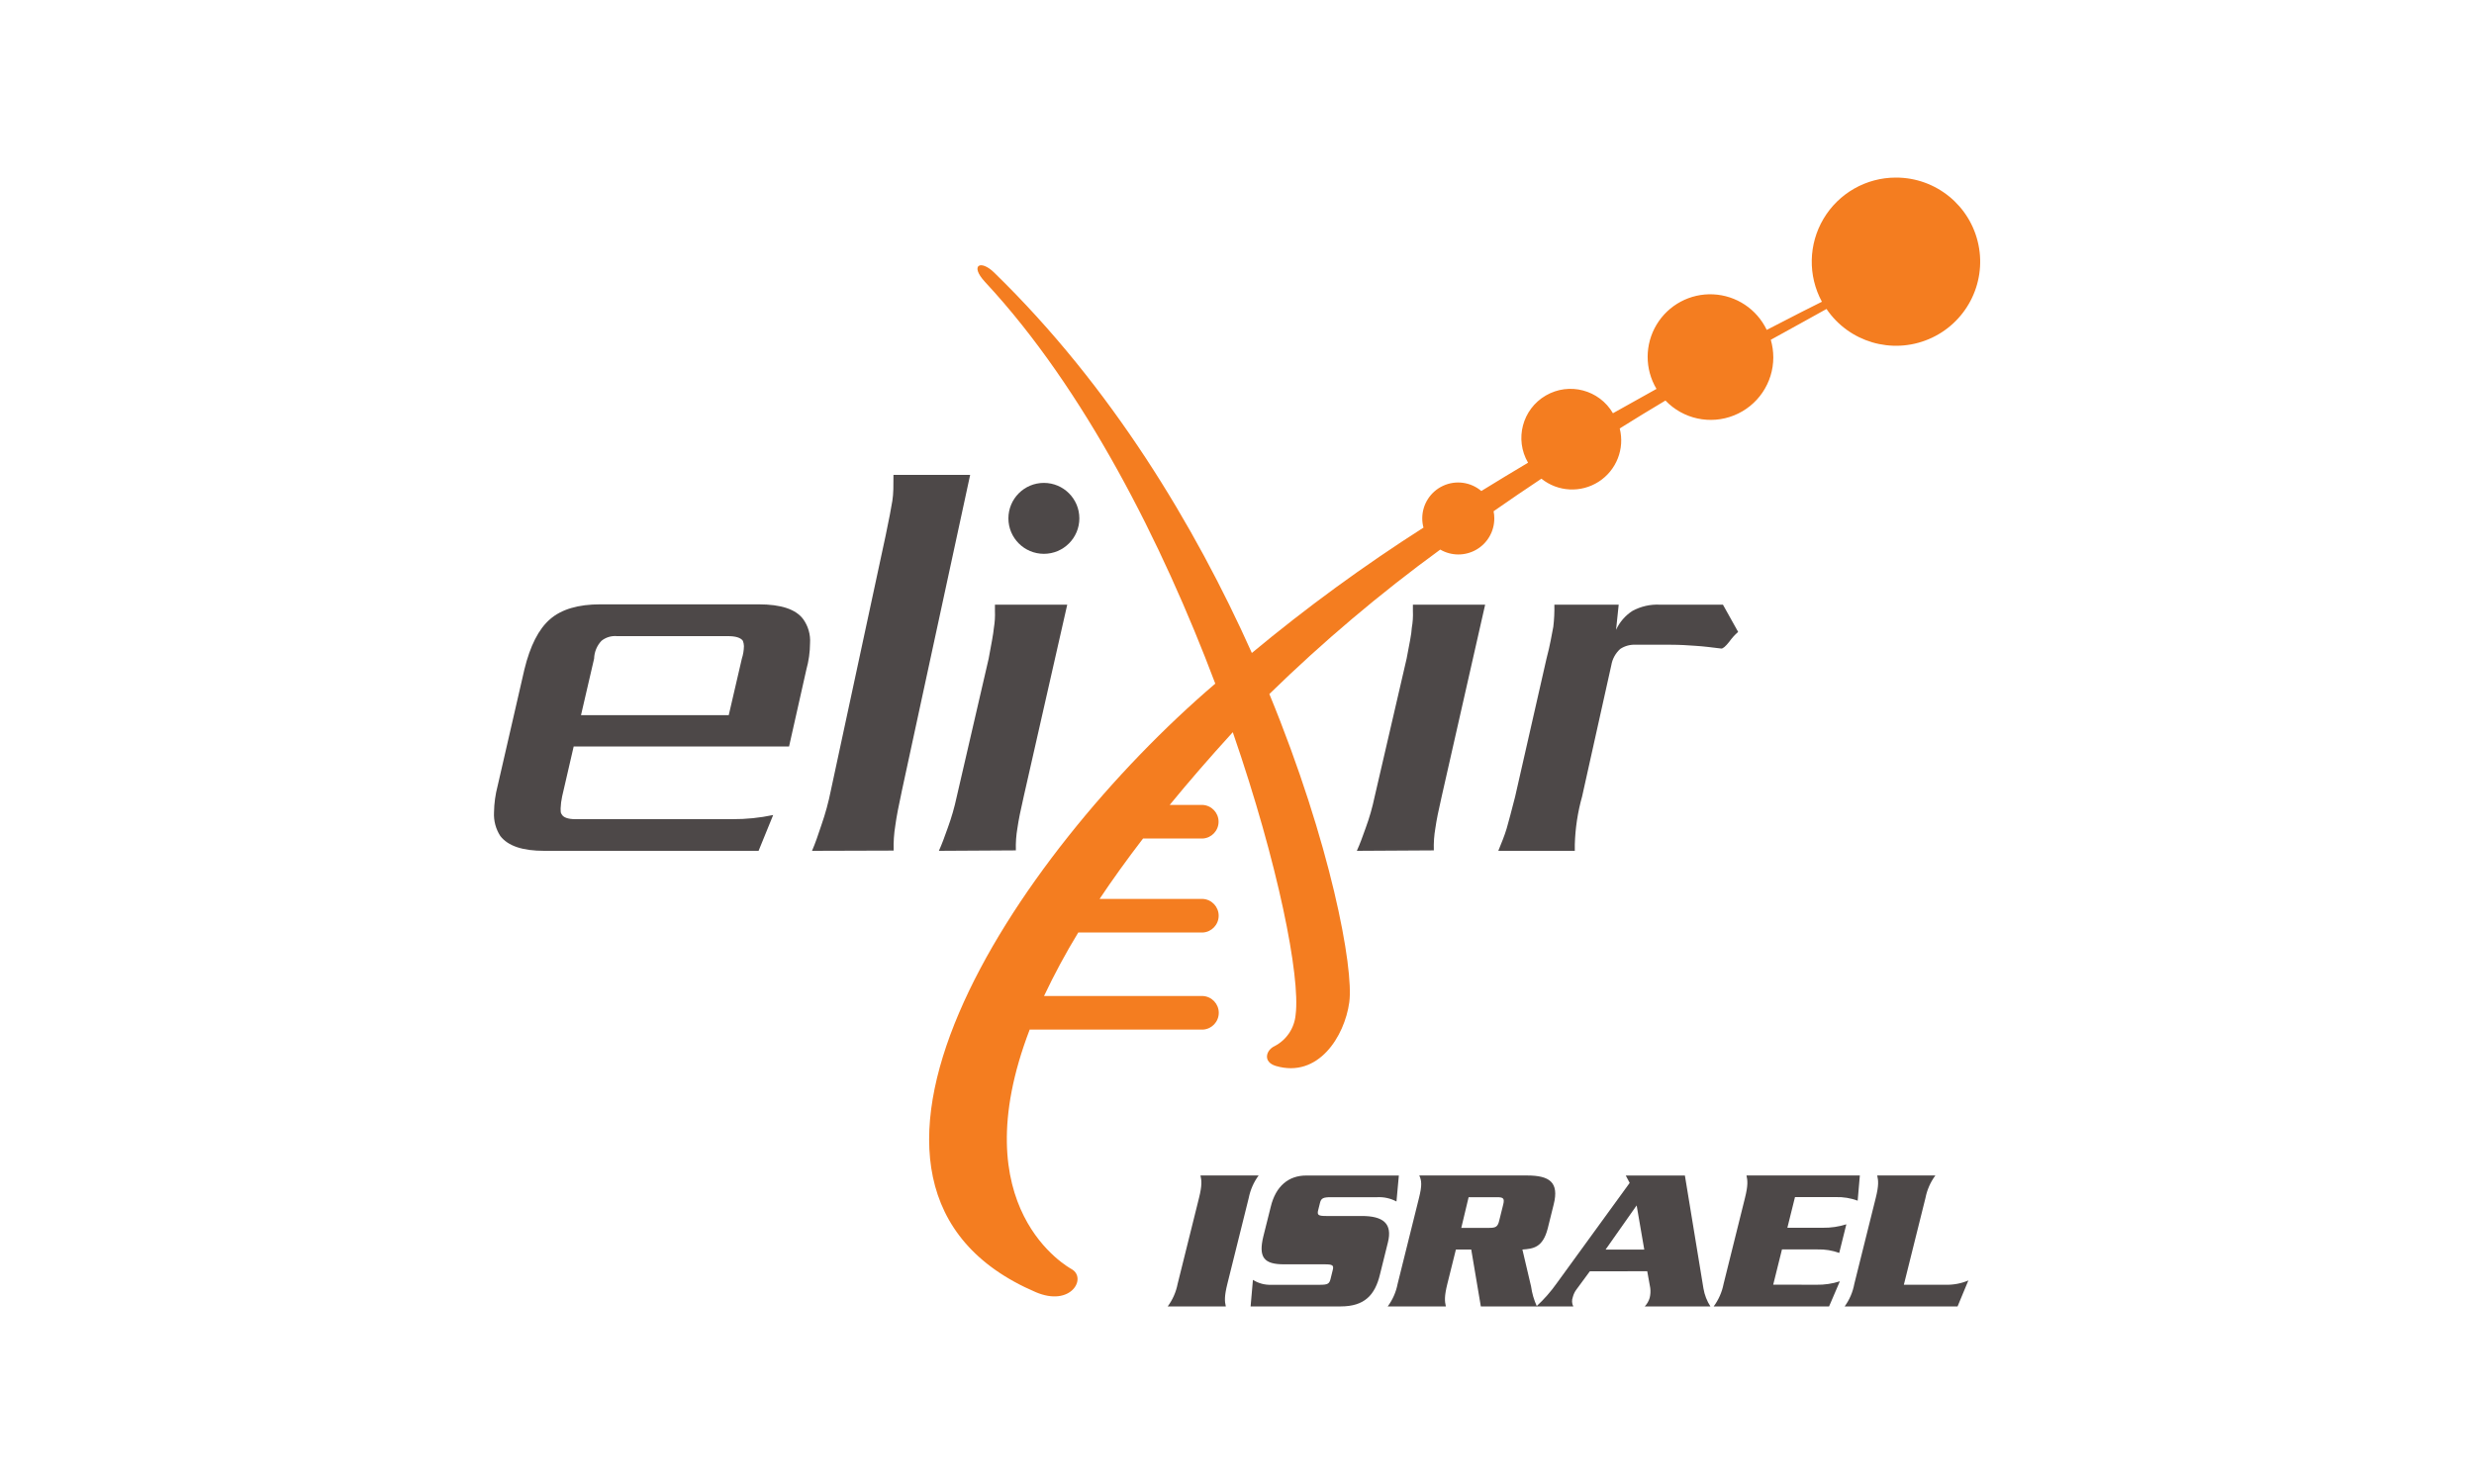
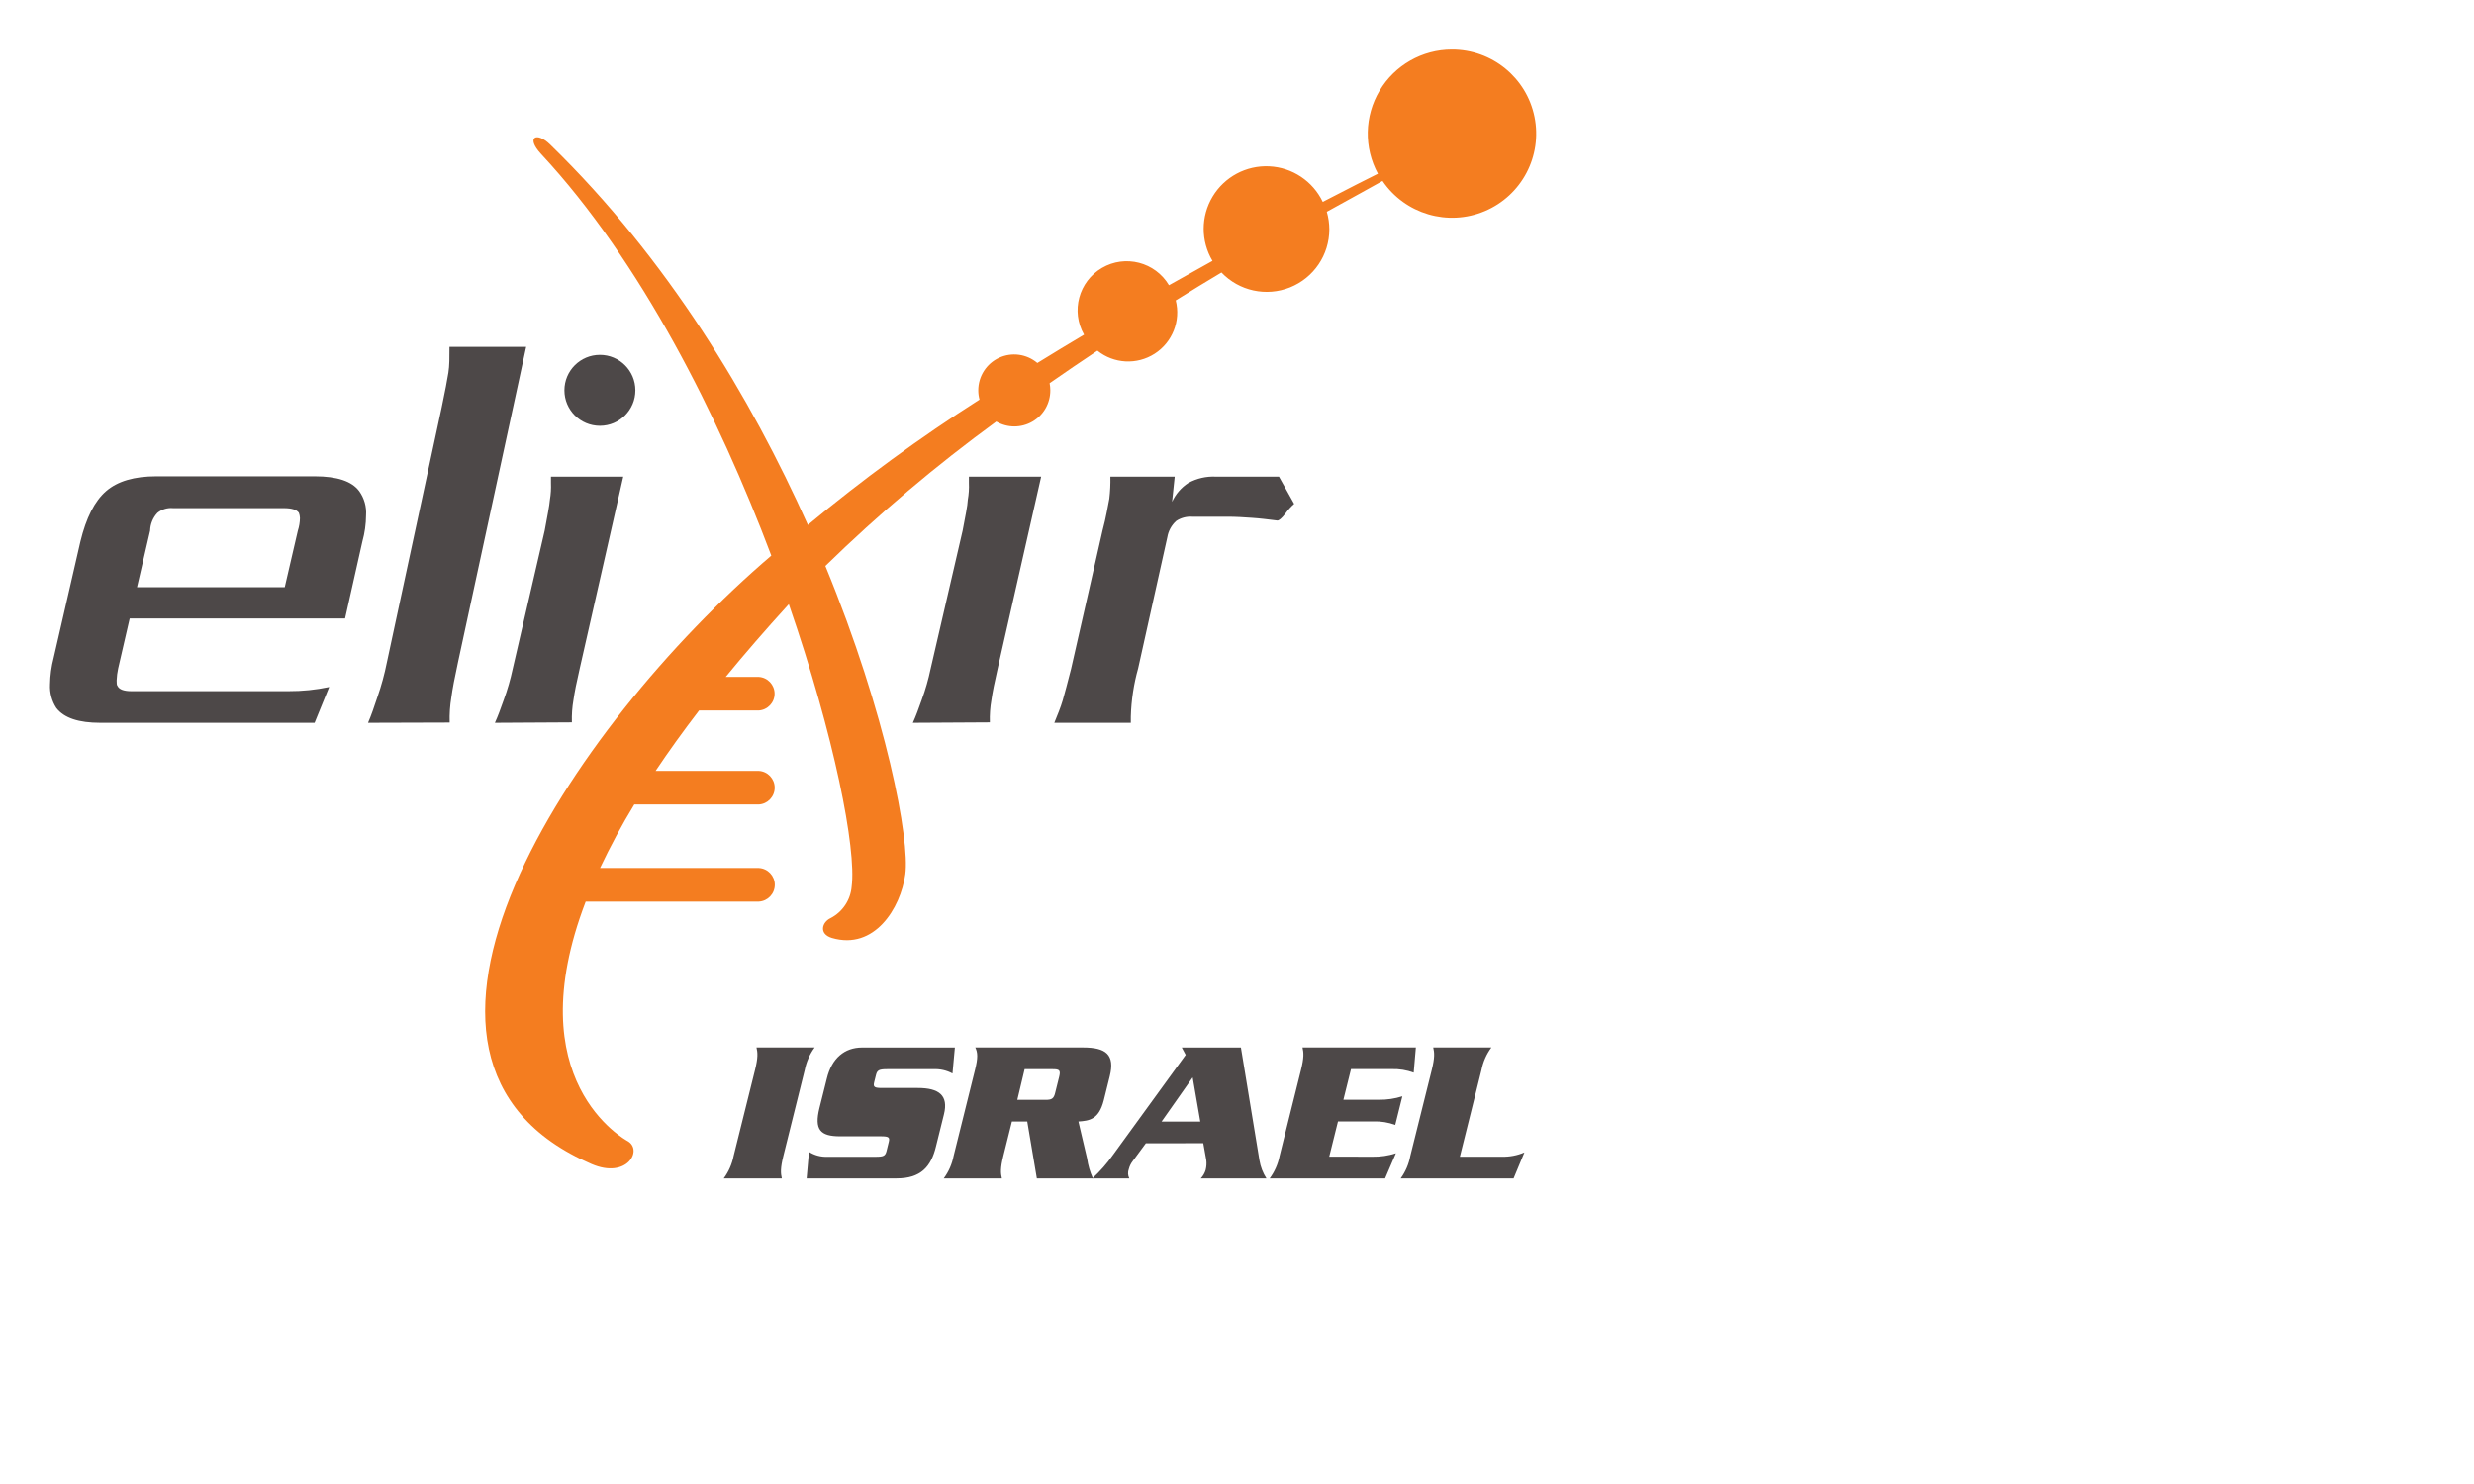
- <svg xmlns="http://www.w3.org/2000/svg" width="500" height="300" viewBox="0 100 500 300">
-   <defs>
-     <style>.cls-1{fill:#4d4848;}.cls-2{fill:#f47d20;}</style>
+ <svg xmlns="http://www.w3.org/2000/svg" width="500" height="300" viewBox="0 100 500 300" version="1.1" id="svg4944">
+   <defs id="defs4915">
+     <style id="style4913">.cls-1{fill:#4d4848;}.cls-2{fill:#f47d20;}</style>
  </defs>
-   <g id="Nodes">
-     <path class="cls-1" d="M189.75,272c.63-1.38,1.16-2.86,1.8-4.66a46.2,46.2,0,0,0,1.8-6.25l6.46-27.94c.53-2.86.95-5,1.06-6.25a16.19,16.19,0,0,0,.21-3.39v-1.27h14.61L206.9,261c-.64,2.76-1.06,4.87-1.27,6.36a22.21,22.21,0,0,0-.32,4.55Z" />
-     <path class="cls-2" d="M383.15,135.9A17,17,0,0,0,368.21,161c-1.69.84-5.63,2.82-11.15,5.69a12.65,12.65,0,1,0-22.28,11.93c-2.83,1.56-5.78,3.21-8.8,4.92a9.93,9.93,0,0,0-17.16,10q-4.69,2.79-9.44,5.72a7.25,7.25,0,0,0-11.94,5.54,7.08,7.08,0,0,0,.25,1.86A342.1,342.1,0,0,0,253,232c-11.48-25.68-28.42-53.87-52-76.82l-.06-.06c-2.76-2.72-5-1.52-1.88,1.86l.12.13c20,21.53,35.72,52.68,46.43,81.09-40.62,34.69-85.41,101.91-36.32,123,7.15,3.08,10.4-2.8,7.33-4.61-.56-.33-22.42-12.15-8.52-48.45h35a3.4,3.4,0,0,0,0-6.79H211a139,139,0,0,1,6.92-12.84h25.16a3.4,3.4,0,0,0,0-6.79H222.23q3.89-5.83,8.78-12.21h12.05a3.4,3.4,0,0,0,0-6.79H236.4c3.8-4.64,8-9.49,12.63-14.57l.12-.13c9.23,26.72,13.68,49.5,12.7,57.09a7.93,7.93,0,0,1-4.27,6.38c-1.72.81-2.42,3.18.27,4,8.6,2.53,13.89-6,14.84-12.85s-3.74-32.19-16.15-62.34a316.22,316.22,0,0,1,34.54-29.2A7.26,7.26,0,0,0,302,204.77a7.35,7.35,0,0,0-.14-1.42c3.24-2.26,6.47-4.46,9.66-6.58a9.92,9.92,0,0,0,15.83-10.16c3.18-2,6.27-3.86,9.24-5.64a12.65,12.65,0,0,0,21.8-8.73,13,13,0,0,0-.51-3.55c5.4-3,9.34-5.13,11.26-6.23a17,17,0,1,0,14-26.56Z" />
-     <path class="cls-1" d="M153.31,272H110c-4.34,0-7.3-.95-8.89-3a8,8,0,0,1-1.27-4.76,22.47,22.47,0,0,1,.74-5.4l5.4-23.5c1.16-4.76,2.86-8.15,5.19-10.17s5.72-3,10.16-3h32c4.55,0,7.52,1,9,3a7.47,7.47,0,0,1,1.38,4.88,20.37,20.37,0,0,1-.74,5.29l-3.5,15.57H115.94L113.61,261a13.87,13.87,0,0,0-.31,2.44c0,.53,0,.95.21,1.16.31.64,1.27,1,2.75,1H148a38.76,38.76,0,0,0,8.26-.84Zm-3.38-38.85a8.71,8.71,0,0,0,.42-2.54,3.32,3.32,0,0,0-.21-1.06c-.43-.64-1.48-.95-3-.95H124.73a4.38,4.38,0,0,0-3.18.95,5.5,5.5,0,0,0-1.48,3.6l-2.65,11.43h29.86Z" />
-     <path class="cls-1" d="M164.11,272c.67-1.54,1.23-3.2,1.9-5.22a52,52,0,0,0,1.91-7L179,208.22c.68-3.21,1.12-5.58,1.35-7s.22-3.08.22-5.22h15.5L182.3,259.72c-.67,3.09-1.13,5.47-1.35,7.13a26.34,26.34,0,0,0-.34,5.1Z" />
-     <path class="cls-1" d="M342.72,230.56c-1.59-.11-3.17-.22-5-.22h-7.1a5.17,5.17,0,0,0-3.17.85,5.67,5.67,0,0,0-1.8,3.28L319.75,261a40.17,40.17,0,0,0-1.48,9.74V272H302.81c.64-1.59,1.27-3.08,1.7-4.55s.95-3.5,1.69-6.36l6.35-27.94c.74-2.76,1.06-4.87,1.38-6.46a31.58,31.58,0,0,0,.21-4.45h13l-.53,5.08a9.05,9.05,0,0,1,3.29-3.81,10.51,10.51,0,0,1,5.6-1.27h12.71l3.07,5.5a11.82,11.82,0,0,0-1.8,2c-.74.95-1.27,1.37-1.59,1.37C346,230.88,344.31,230.66,342.72,230.56Z" />
-     <path class="cls-1" d="M274.22,272c.63-1.38,1.16-2.86,1.8-4.66a44.89,44.89,0,0,0,1.79-6.25l6.47-27.94c.53-2.86,1-5,1.05-6.25a15.47,15.47,0,0,0,.22-3.39v-1.27h14.6L291.37,261c-.64,2.76-1.06,4.87-1.27,6.36a22.21,22.21,0,0,0-.32,4.55Z" />
-     <path class="cls-1" d="M218.14,204.79a7.17,7.17,0,1,1-7.17-7.17A7.17,7.17,0,0,1,218.14,204.79Z" />
-     <path class="cls-1" d="M236,364.1a11.3,11.3,0,0,0,2-4.55l4.32-17.37c.63-2.52.54-3.51.3-4.55h11.75a11.44,11.44,0,0,0-2,4.55l-4.32,17.37c-.63,2.53-.55,3.52-.31,4.55Z" />
-     <path class="cls-1" d="M282.23,342.89a7.42,7.42,0,0,0-3.88-.87H269c-1.57,0-2,.2-2.23,1.16l-.37,1.48c-.25,1,.08,1.16,1.66,1.16h7.15c4.3,0,6.25,1.49,5.29,5.34l-1.6,6.45c-1,4.18-3.11,6.49-7.95,6.49h-18.2l.47-5.37a6.45,6.45,0,0,0,3.73,1h9.76c1.57,0,1.94-.17,2.19-1.16l.45-1.82c.24-.95,0-1.16-1.61-1.16h-8.23c-4,0-5.26-1.32-4.16-5.75l1.48-5.91c1-4.14,3.59-6.29,7.14-6.29h18.74Z" />
-     <path class="cls-1" d="M294.24,352.6l-1.73,6.95c-.63,2.53-.54,3.52-.3,4.55H280.46a11.16,11.16,0,0,0,2-4.55l4.32-17.37c.63-2.52.55-3.51.06-4.55h21.76c4.63,0,6.51,1.41,5.41,5.83l-1.21,4.88c-1,3.89-2.93,4.1-5.12,4.26l1.75,7.45a14.48,14.48,0,0,0,1.18,4.05H299.28l-1.94-11.5Zm1.09-4.38H301c1.28,0,1.71-.21,2-1.49l.8-3.22c.32-1.29,0-1.49-1.29-1.49h-5.7Z" />
-     <path class="cls-1" d="M321.31,357l-2.68,3.64a4.31,4.31,0,0,0-.76,1.57,2.34,2.34,0,0,0,.1,1.9h-7.48a29.23,29.23,0,0,0,4.21-4.8l14.66-20.18-.79-1.49h11.95l3.75,22.83a9.69,9.69,0,0,0,1.41,3.64H332.4a4.22,4.22,0,0,0,1-1.73,5.42,5.42,0,0,0,.12-2l-.61-3.39Zm11-4.39-1.54-8.93-6.28,8.93Z" />
-     <path class="cls-1" d="M367.12,359.72a14.57,14.57,0,0,0,4.72-.7l-2.18,5.08H346.34a11.3,11.3,0,0,0,2-4.55l4.32-17.37c.63-2.52.55-3.51.31-4.55h22.91l-.44,5.09A11.88,11.88,0,0,0,371,342h-8.23l-1.54,6.2h7.2a15,15,0,0,0,4.72-.7l-1.44,5.79a11.72,11.72,0,0,0-4.37-.71h-7.2l-1.77,7.12Z" />
-     <path class="cls-1" d="M393.25,359.72a10.94,10.94,0,0,0,4.56-.87l-2.18,5.25H372.81a11.18,11.18,0,0,0,1.95-4.55l4.33-17.37c.63-2.52.54-3.51.3-4.55h11.75a11.29,11.29,0,0,0-2,4.55l-4.37,17.54Z" />
+   <g id="Nodes" transform="translate(-89.72908,-25.87991)">
+     <path class="cls-1" d="m 189.75,272 c 0.63,-1.38 1.16,-2.86 1.8,-4.66 a 46.2,46.2 0 0 0 1.8,-6.25 l 6.46,-27.94 c 0.53,-2.86 0.95,-5 1.06,-6.25 a 16.19,16.19 0 0 0 0.21,-3.39 v -1.27 h 14.61 L 206.9,261 c -0.64,2.76 -1.06,4.87 -1.27,6.36 a 22.21,22.21 0 0 0 -0.32,4.55 z" id="path4917" style="fill:#4d4848" />
+     <path class="cls-2" d="M 383.15,135.9 A 17,17 0 0 0 368.21,161 c -1.69,0.84 -5.63,2.82 -11.15,5.69 a 12.65,12.65 0 1 0 -22.28,11.93 c -2.83,1.56 -5.78,3.21 -8.8,4.92 a 9.931,9.931 0 0 0 -17.16,10 q -4.69,2.79 -9.44,5.72 a 7.25,7.25 0 0 0 -11.94,5.54 7.08,7.08 0 0 0 0.25,1.86 A 342.1,342.1 0 0 0 253,232 c -11.48,-25.68 -28.42,-53.87 -52,-76.82 l -0.06,-0.06 c -2.76,-2.72 -5,-1.52 -1.88,1.86 l 0.12,0.13 c 20,21.53 35.72,52.68 46.43,81.09 -40.62,34.69 -85.41,101.91 -36.32,123 7.15,3.08 10.4,-2.8 7.33,-4.61 -0.56,-0.33 -22.42,-12.15 -8.52,-48.45 h 35 a 3.4,3.4 0 0 0 0,-6.79 H 211 a 139,139 0 0 1 6.92,-12.84 h 25.16 a 3.4,3.4 0 0 0 0,-6.79 h -20.85 q 3.89,-5.83 8.78,-12.21 h 12.05 a 3.4,3.4 0 0 0 0,-6.79 h -6.66 c 3.8,-4.64 8,-9.49 12.63,-14.57 l 0.12,-0.13 c 9.23,26.72 13.68,49.5 12.7,57.09 a 7.93,7.93 0 0 1 -4.27,6.38 c -1.72,0.81 -2.42,3.18 0.27,4 8.6,2.53 13.89,-6 14.84,-12.85 0.95,-6.85 -3.74,-32.19 -16.15,-62.34 a 316.22,316.22 0 0 1 34.54,-29.2 7.26,7.26 0 0 0 10.92,-6.33 7.35,7.35 0 0 0 -0.14,-1.42 c 3.24,-2.26 6.47,-4.46 9.66,-6.58 a 9.92,9.92 0 0 0 15.83,-10.16 c 3.18,-2 6.27,-3.86 9.24,-5.64 a 12.65,12.65 0 0 0 21.8,-8.73 13,13 0 0 0 -0.51,-3.55 c 5.4,-3 9.34,-5.13 11.26,-6.23 a 17,17 0 1 0 14,-26.56 z" id="path4919" style="fill:#f47d20" />
+     <path class="cls-1" d="M 153.31,272 H 110 c -4.34,0 -7.3,-0.95 -8.89,-3 a 8,8 0 0 1 -1.27,-4.76 22.47,22.47 0 0 1 0.74,-5.4 l 5.4,-23.5 c 1.16,-4.76 2.86,-8.15 5.19,-10.17 2.33,-2.02 5.72,-3 10.16,-3 h 32 c 4.55,0 7.52,1 9,3 a 7.47,7.47 0 0 1 1.38,4.88 20.37,20.37 0 0 1 -0.74,5.29 l -3.5,15.57 H 115.94 L 113.61,261 a 13.87,13.87 0 0 0 -0.31,2.44 c 0,0.53 0,0.95 0.21,1.16 0.31,0.64 1.27,1 2.75,1 H 148 a 38.76,38.76 0 0 0 8.26,-0.84 z m -3.38,-38.85 a 8.71,8.71 0 0 0 0.42,-2.54 3.32,3.32 0 0 0 -0.21,-1.06 c -0.43,-0.64 -1.48,-0.95 -3,-0.95 h -22.41 a 4.38,4.38 0 0 0 -3.18,0.95 5.5,5.5 0 0 0 -1.48,3.6 l -2.65,11.43 h 29.86 z" id="path4921" style="fill:#4d4848" />
+     <path class="cls-1" d="m 164.11,272 c 0.67,-1.54 1.23,-3.2 1.9,-5.22 a 52,52 0 0 0 1.91,-7 L 179,208.22 c 0.68,-3.21 1.12,-5.58 1.35,-7 0.23,-1.42 0.22,-3.08 0.22,-5.22 h 15.5 l -13.77,63.72 c -0.67,3.09 -1.13,5.47 -1.35,7.13 a 26.34,26.34 0 0 0 -0.34,5.1 z" id="path4923" style="fill:#4d4848" />
+     <path class="cls-1" d="m 342.72,230.56 c -1.59,-0.11 -3.17,-0.22 -5,-0.22 h -7.1 a 5.17,5.17 0 0 0 -3.17,0.85 5.67,5.67 0 0 0 -1.8,3.28 l -5.9,26.53 a 40.17,40.17 0 0 0 -1.48,9.74 V 272 h -15.46 c 0.64,-1.59 1.27,-3.08 1.7,-4.55 0.43,-1.47 0.95,-3.5 1.69,-6.36 l 6.35,-27.94 c 0.74,-2.76 1.06,-4.87 1.38,-6.46 a 31.58,31.58 0 0 0 0.21,-4.45 h 13 l -0.53,5.08 a 9.05,9.05 0 0 1 3.29,-3.81 10.51,10.51 0 0 1 5.6,-1.27 h 12.71 l 3.07,5.5 a 11.82,11.82 0 0 0 -1.8,2 c -0.74,0.95 -1.27,1.37 -1.59,1.37 -1.89,-0.23 -3.58,-0.45 -5.17,-0.55 z" id="path4925" style="fill:#4d4848" />
+     <path class="cls-1" d="m 274.22,272 c 0.63,-1.38 1.16,-2.86 1.8,-4.66 a 44.89,44.89 0 0 0 1.79,-6.25 l 6.47,-27.94 c 0.53,-2.86 1,-5 1.05,-6.25 a 15.47,15.47 0 0 0 0.22,-3.39 v -1.27 h 14.6 L 291.37,261 c -0.64,2.76 -1.06,4.87 -1.27,6.36 a 22.21,22.21 0 0 0 -0.32,4.55 z" id="path4927" style="fill:#4d4848" />
+     <path class="cls-1" d="m 218.14,204.79 a 7.17,7.17 0 1 1 -7.17,-7.17 7.17,7.17 0 0 1 7.17,7.17 z" id="path4929" style="fill:#4d4848" />
+     <path class="cls-1" d="m 236,364.1 a 11.3,11.3 0 0 0 2,-4.55 l 4.32,-17.37 c 0.63,-2.52 0.54,-3.51 0.3,-4.55 h 11.75 a 11.44,11.44 0 0 0 -2,4.55 l -4.32,17.37 c -0.63,2.53 -0.55,3.52 -0.31,4.55 z" id="path4931" style="fill:#4d4848" />
+     <path class="cls-1" d="m 282.23,342.89 a 7.42,7.42 0 0 0 -3.88,-0.87 H 269 c -1.57,0 -2,0.2 -2.23,1.16 l -0.37,1.48 c -0.25,1 0.08,1.16 1.66,1.16 h 7.15 c 4.3,0 6.25,1.49 5.29,5.34 l -1.6,6.45 c -1,4.18 -3.11,6.49 -7.95,6.49 h -18.2 l 0.47,-5.37 a 6.45,6.45 0 0 0 3.73,1 h 9.76 c 1.57,0 1.94,-0.17 2.19,-1.16 l 0.45,-1.82 c 0.24,-0.95 0,-1.16 -1.61,-1.16 h -8.23 c -4,0 -5.26,-1.32 -4.16,-5.75 l 1.48,-5.91 c 1,-4.14 3.59,-6.29 7.14,-6.29 h 18.74 z" id="path4933" style="fill:#4d4848" />
+     <path class="cls-1" d="m 294.24,352.6 -1.73,6.95 c -0.63,2.53 -0.54,3.52 -0.3,4.55 h -11.75 a 11.16,11.16 0 0 0 2,-4.55 l 4.32,-17.37 c 0.63,-2.52 0.55,-3.51 0.06,-4.55 h 21.76 c 4.63,0 6.51,1.41 5.41,5.83 l -1.21,4.88 c -1,3.89 -2.93,4.1 -5.12,4.26 l 1.75,7.45 a 14.48,14.48 0 0 0 1.18,4.05 h -11.33 l -1.94,-11.5 z m 1.09,-4.38 H 301 c 1.28,0 1.71,-0.21 2,-1.49 l 0.8,-3.22 c 0.32,-1.29 0,-1.49 -1.29,-1.49 h -5.7 z" id="path4935" style="fill:#4d4848" />
+     <path class="cls-1" d="m 321.31,357 -2.68,3.64 a 4.31,4.31 0 0 0 -0.76,1.57 2.34,2.34 0 0 0 0.1,1.9 h -7.48 a 29.23,29.23 0 0 0 4.21,-4.8 l 14.66,-20.18 -0.79,-1.49 h 11.95 l 3.75,22.83 a 9.69,9.69 0 0 0 1.41,3.64 H 332.4 a 4.22,4.22 0 0 0 1,-1.73 5.42,5.42 0 0 0 0.12,-2 l -0.61,-3.39 z m 11,-4.39 -1.54,-8.93 -6.28,8.93 z" id="path4937" style="fill:#4d4848" />
+     <path class="cls-1" d="m 367.12,359.72 a 14.57,14.57 0 0 0 4.72,-0.7 l -2.18,5.08 h -23.32 a 11.3,11.3 0 0 0 2,-4.55 l 4.32,-17.37 c 0.63,-2.52 0.55,-3.51 0.31,-4.55 h 22.91 l -0.44,5.09 A 11.88,11.88 0 0 0 371,342 h -8.23 l -1.54,6.2 h 7.2 a 15,15 0 0 0 4.72,-0.7 l -1.44,5.79 a 11.72,11.72 0 0 0 -4.37,-0.71 h -7.2 l -1.77,7.12 z" id="path4939" style="fill:#4d4848" />
+     <path class="cls-1" d="m 393.25,359.72 a 10.94,10.94 0 0 0 4.56,-0.87 l -2.18,5.25 h -22.82 a 11.18,11.18 0 0 0 1.95,-4.55 l 4.33,-17.37 c 0.63,-2.52 0.54,-3.51 0.3,-4.55 h 11.75 a 11.29,11.29 0 0 0 -2,4.55 l -4.37,17.54 z" id="path4941" style="fill:#4d4848" />
  </g>
</svg>
